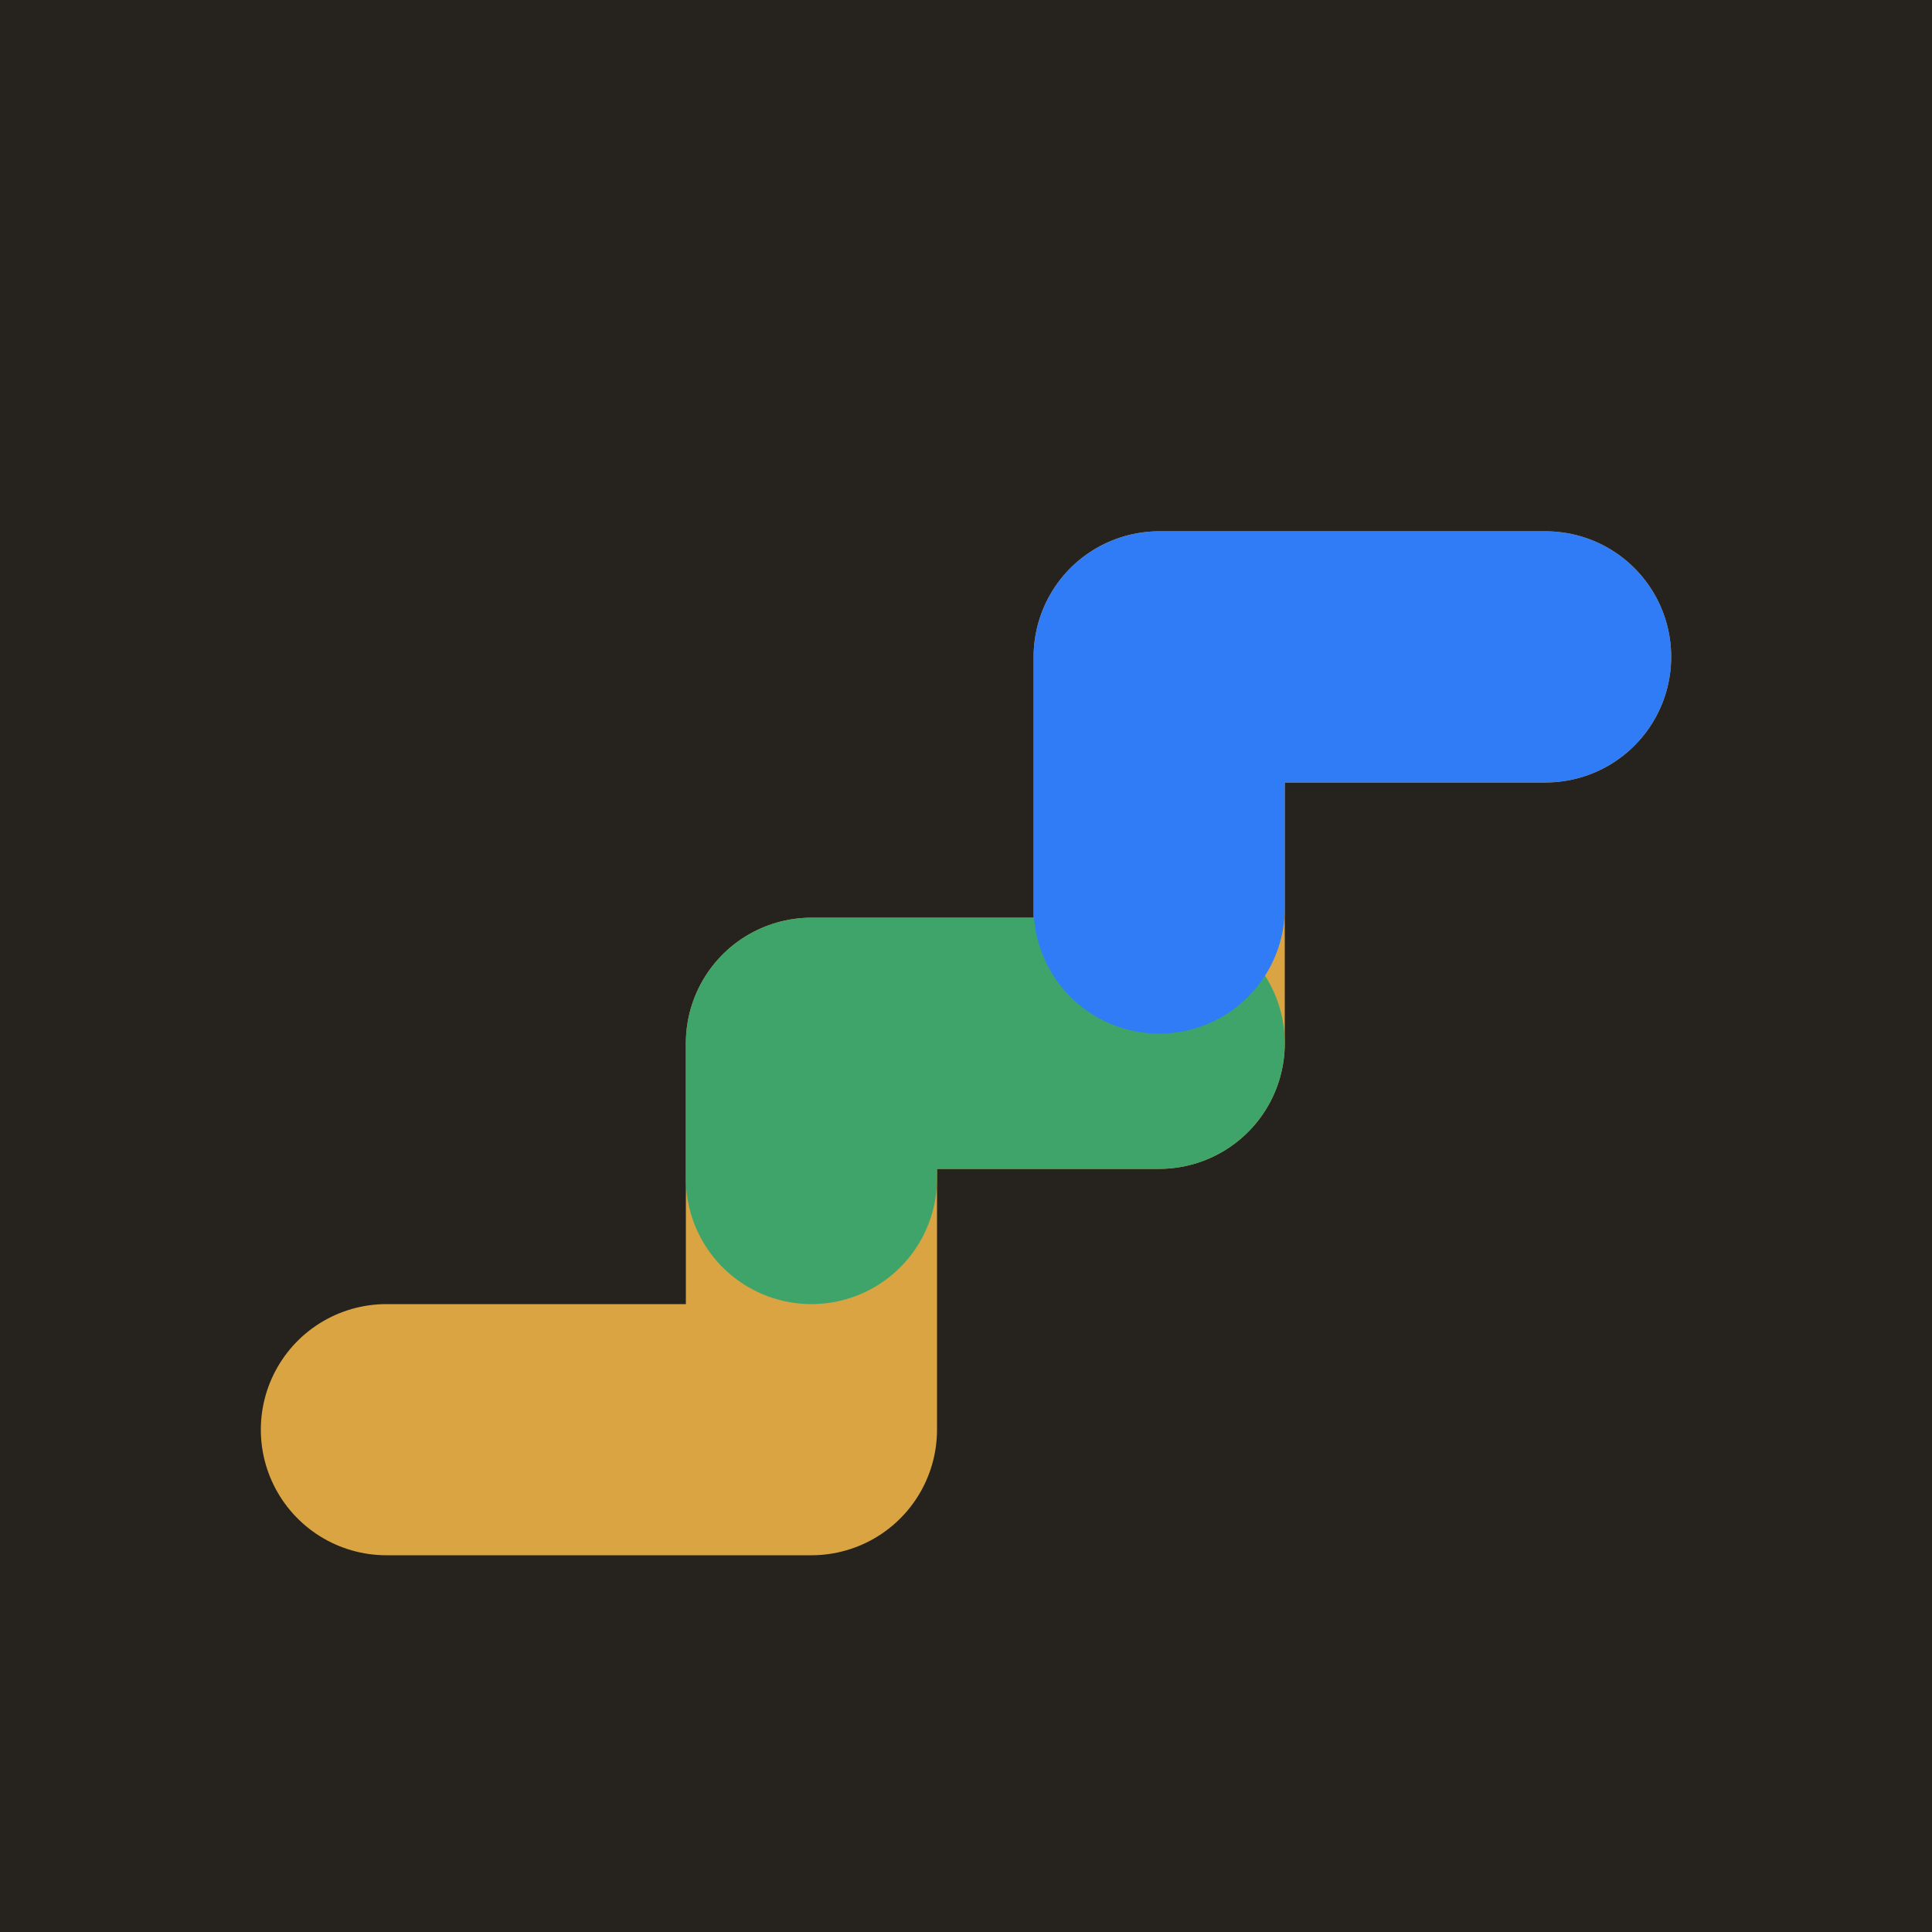
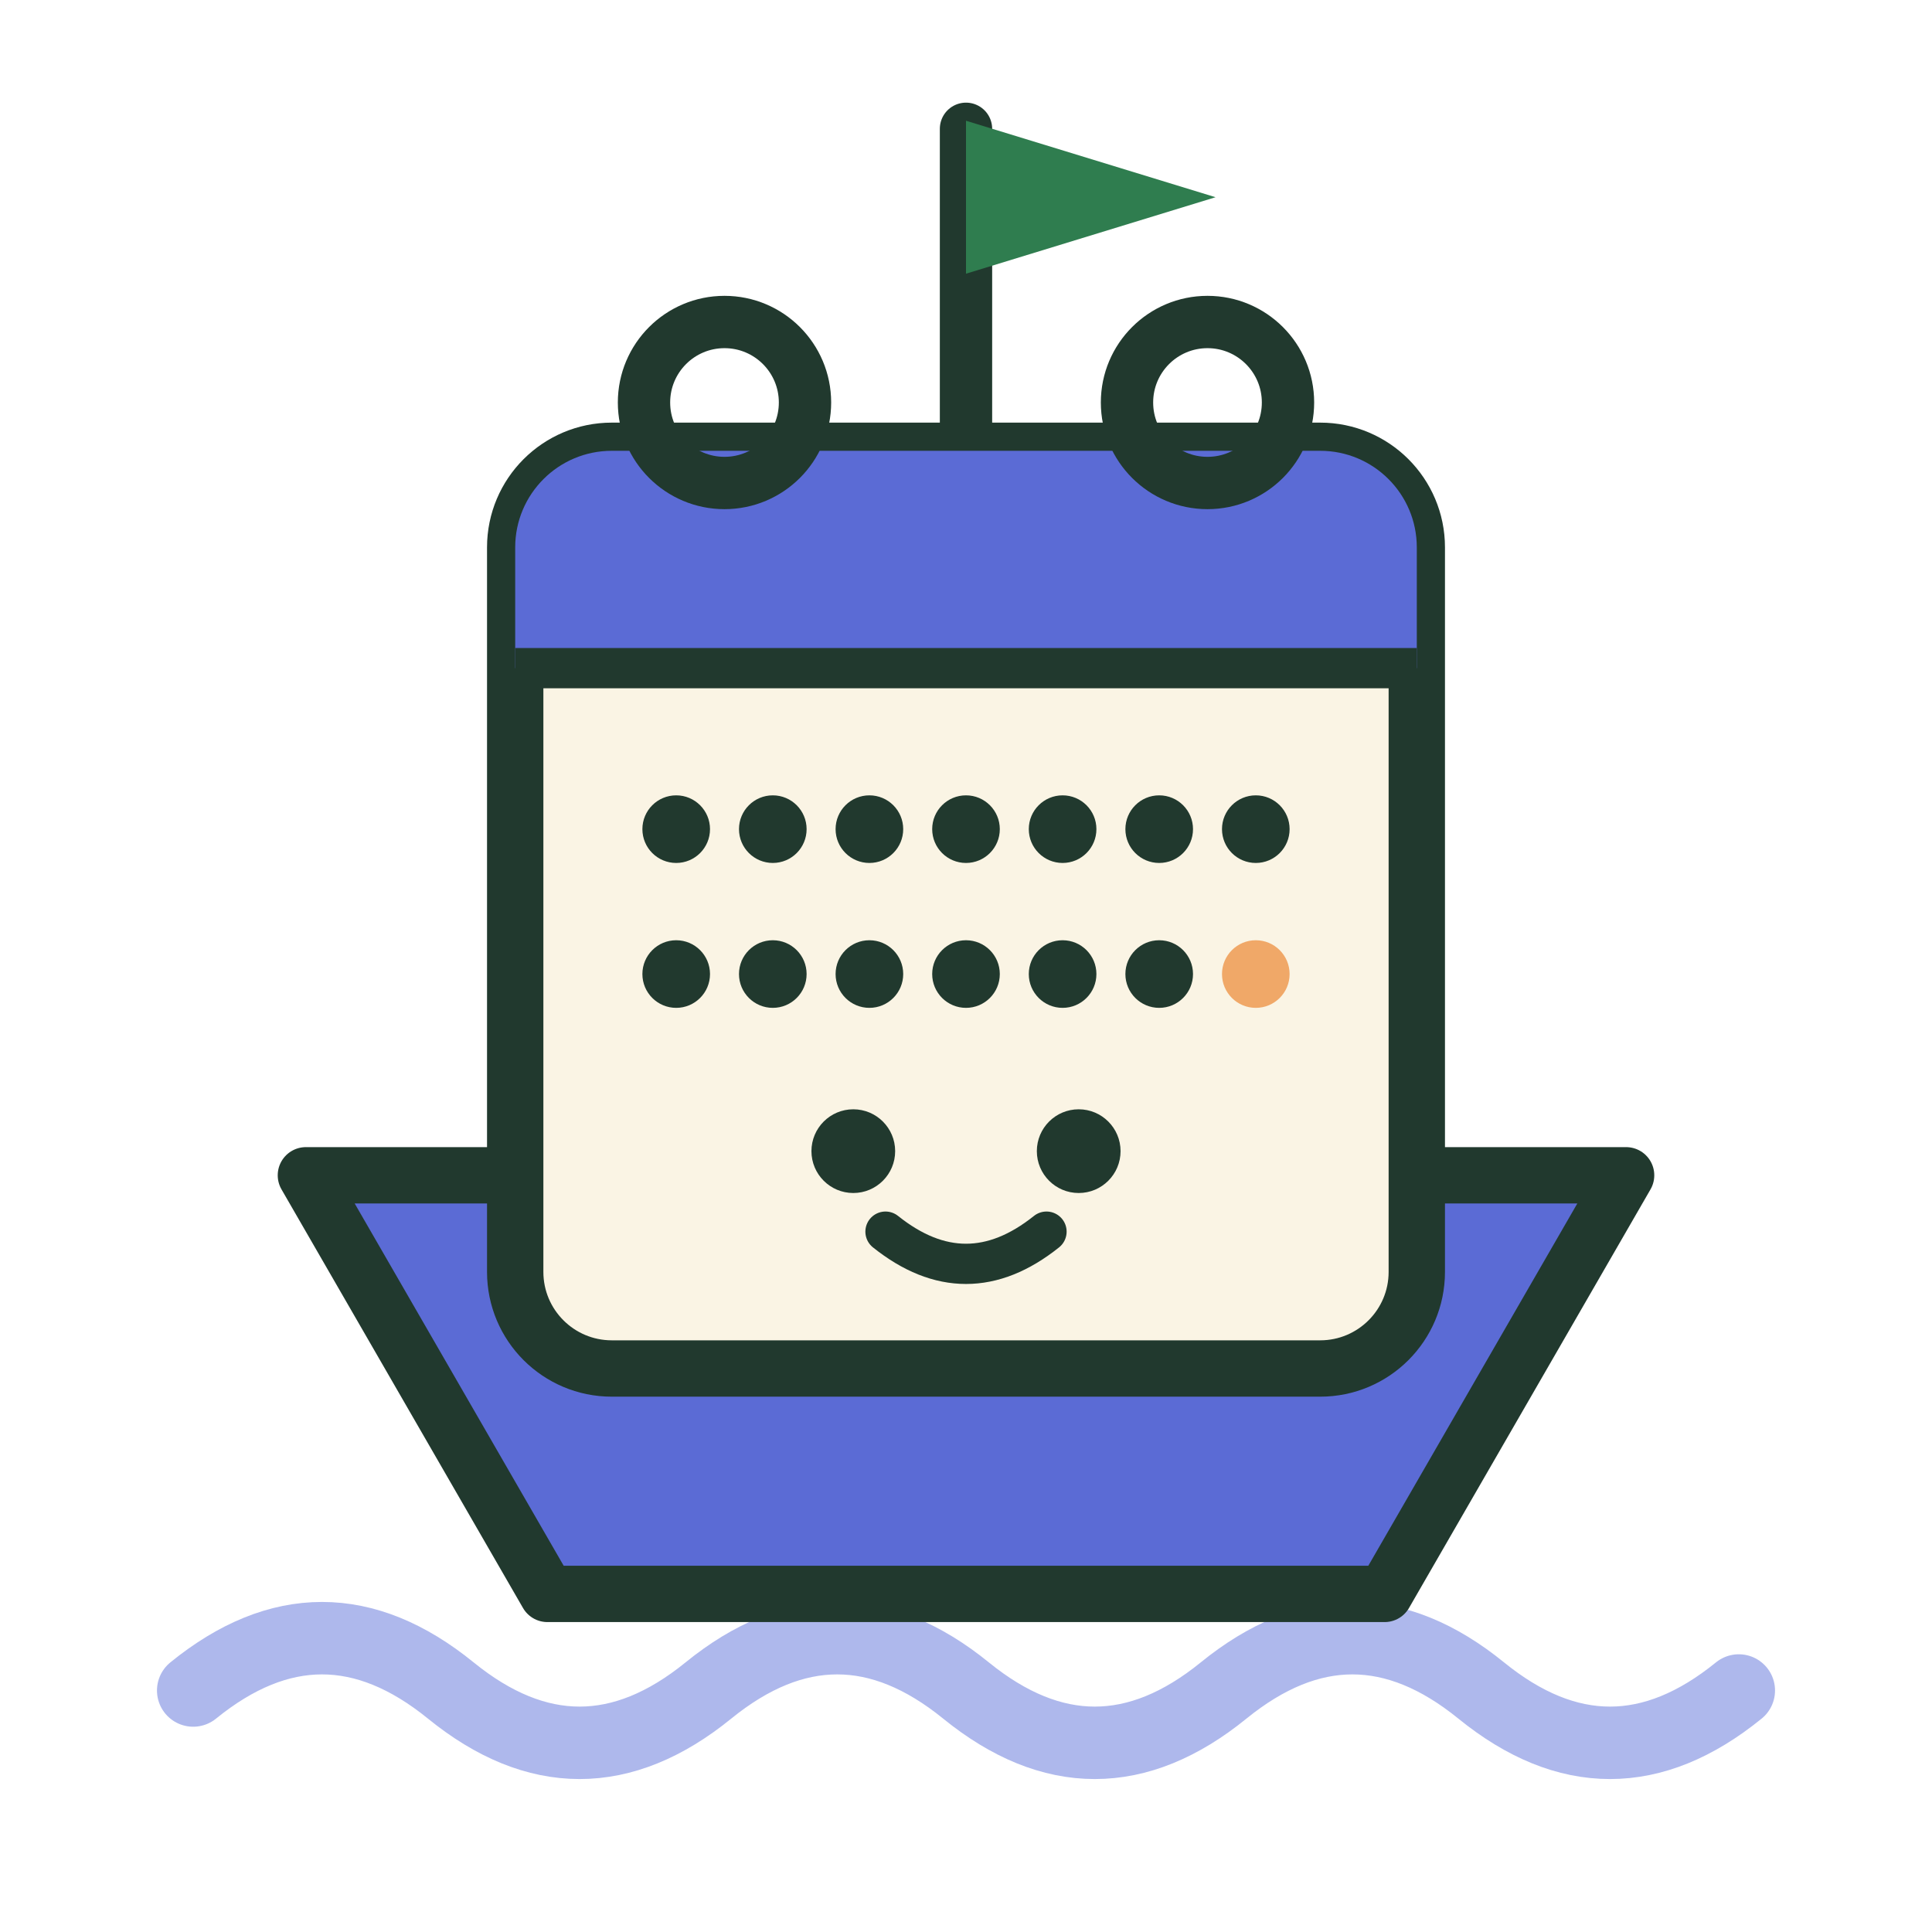
- <svg xmlns="http://www.w3.org/2000/svg" viewBox="0 0 100 100">
-   <rect width="100" height="100" fill="#26221D" />
-   <path d="M20 74 H42 V54 H60 V34 H80" fill="none" stroke-width="13" stroke-linecap="round" stroke-linejoin="round" stroke="#D9A441" />
-   <path d="M42 61 V54 H60" fill="none" stroke-width="13" stroke-linecap="round" stroke-linejoin="round" stroke="#3FA46A" />
-   <path d="M60 47 V34 H80" fill="none" stroke-width="13" stroke-linecap="round" stroke-linejoin="round" stroke="#2F7CF6" />
+ <svg xmlns="http://www.w3.org/2000/svg" viewBox="0 0 240 240">
+   <path d="M24 210 q16 -13 32 0 t32 0 t32 0 t32 0 t32 0 t32 0" fill="none" stroke="#AEB8EC" stroke-width="9" stroke-linecap="round" />
+   <path d="M38 146 H202 L172 198 H68 Z" fill="#5B6BD5" stroke="#21392E" stroke-width="7" stroke-linejoin="round" />
+   <line x1="120" y1="16" x2="120" y2="58" stroke="#21392E" stroke-width="6.5" stroke-linecap="round" />
+   <rect x="64" y="56" width="112" height="114" rx="12" fill="#FAF4E4" stroke="#21392E" stroke-width="7" />
+   <path d="M64 68 a12 12 0 0 1 12 -12 h88 a12 12 0 0 1 12 12 v15 H64 Z" fill="#5B6BD5" />
+   <line x1="64" y1="83" x2="176" y2="83" stroke="#21392E" stroke-width="5" />
+   <circle cx="90" cy="50" r="10" fill="none" stroke="#21392E" stroke-width="6.5" />
+   <circle cx="150" cy="50" r="10" fill="none" stroke="#21392E" stroke-width="6.5" />
+   <path d="M120 15 L151 24.5 L120 34 Z" fill="#2F7D4F" />
+   <g fill="#21392E">
+     <circle cx="84" cy="103" r="4.2" />
+     <circle cx="96" cy="103" r="4.2" />
+     <circle cx="108" cy="103" r="4.2" />
+     <circle cx="120" cy="103" r="4.2" />
+     <circle cx="132" cy="103" r="4.2" />
+     <circle cx="144" cy="103" r="4.2" />
+     <circle cx="156" cy="103" r="4.2" />
+     <circle cx="84" cy="121" r="4.2" />
+     <circle cx="96" cy="121" r="4.2" />
+     <circle cx="108" cy="121" r="4.2" />
+     <circle cx="120" cy="121" r="4.2" />
+     <circle cx="132" cy="121" r="4.2" />
+     <circle cx="144" cy="121" r="4.2" />
+   </g>
+   <circle cx="156" cy="121" r="4.2" fill="#F0A868" />
+   <circle cx="106" cy="143" r="5.2" fill="#21392E" />
+   <circle cx="134" cy="143" r="5.2" fill="#21392E" />
+   <path d="M110 153 q10 8 20 0" fill="none" stroke="#21392E" stroke-width="5" stroke-linecap="round" />
</svg>
